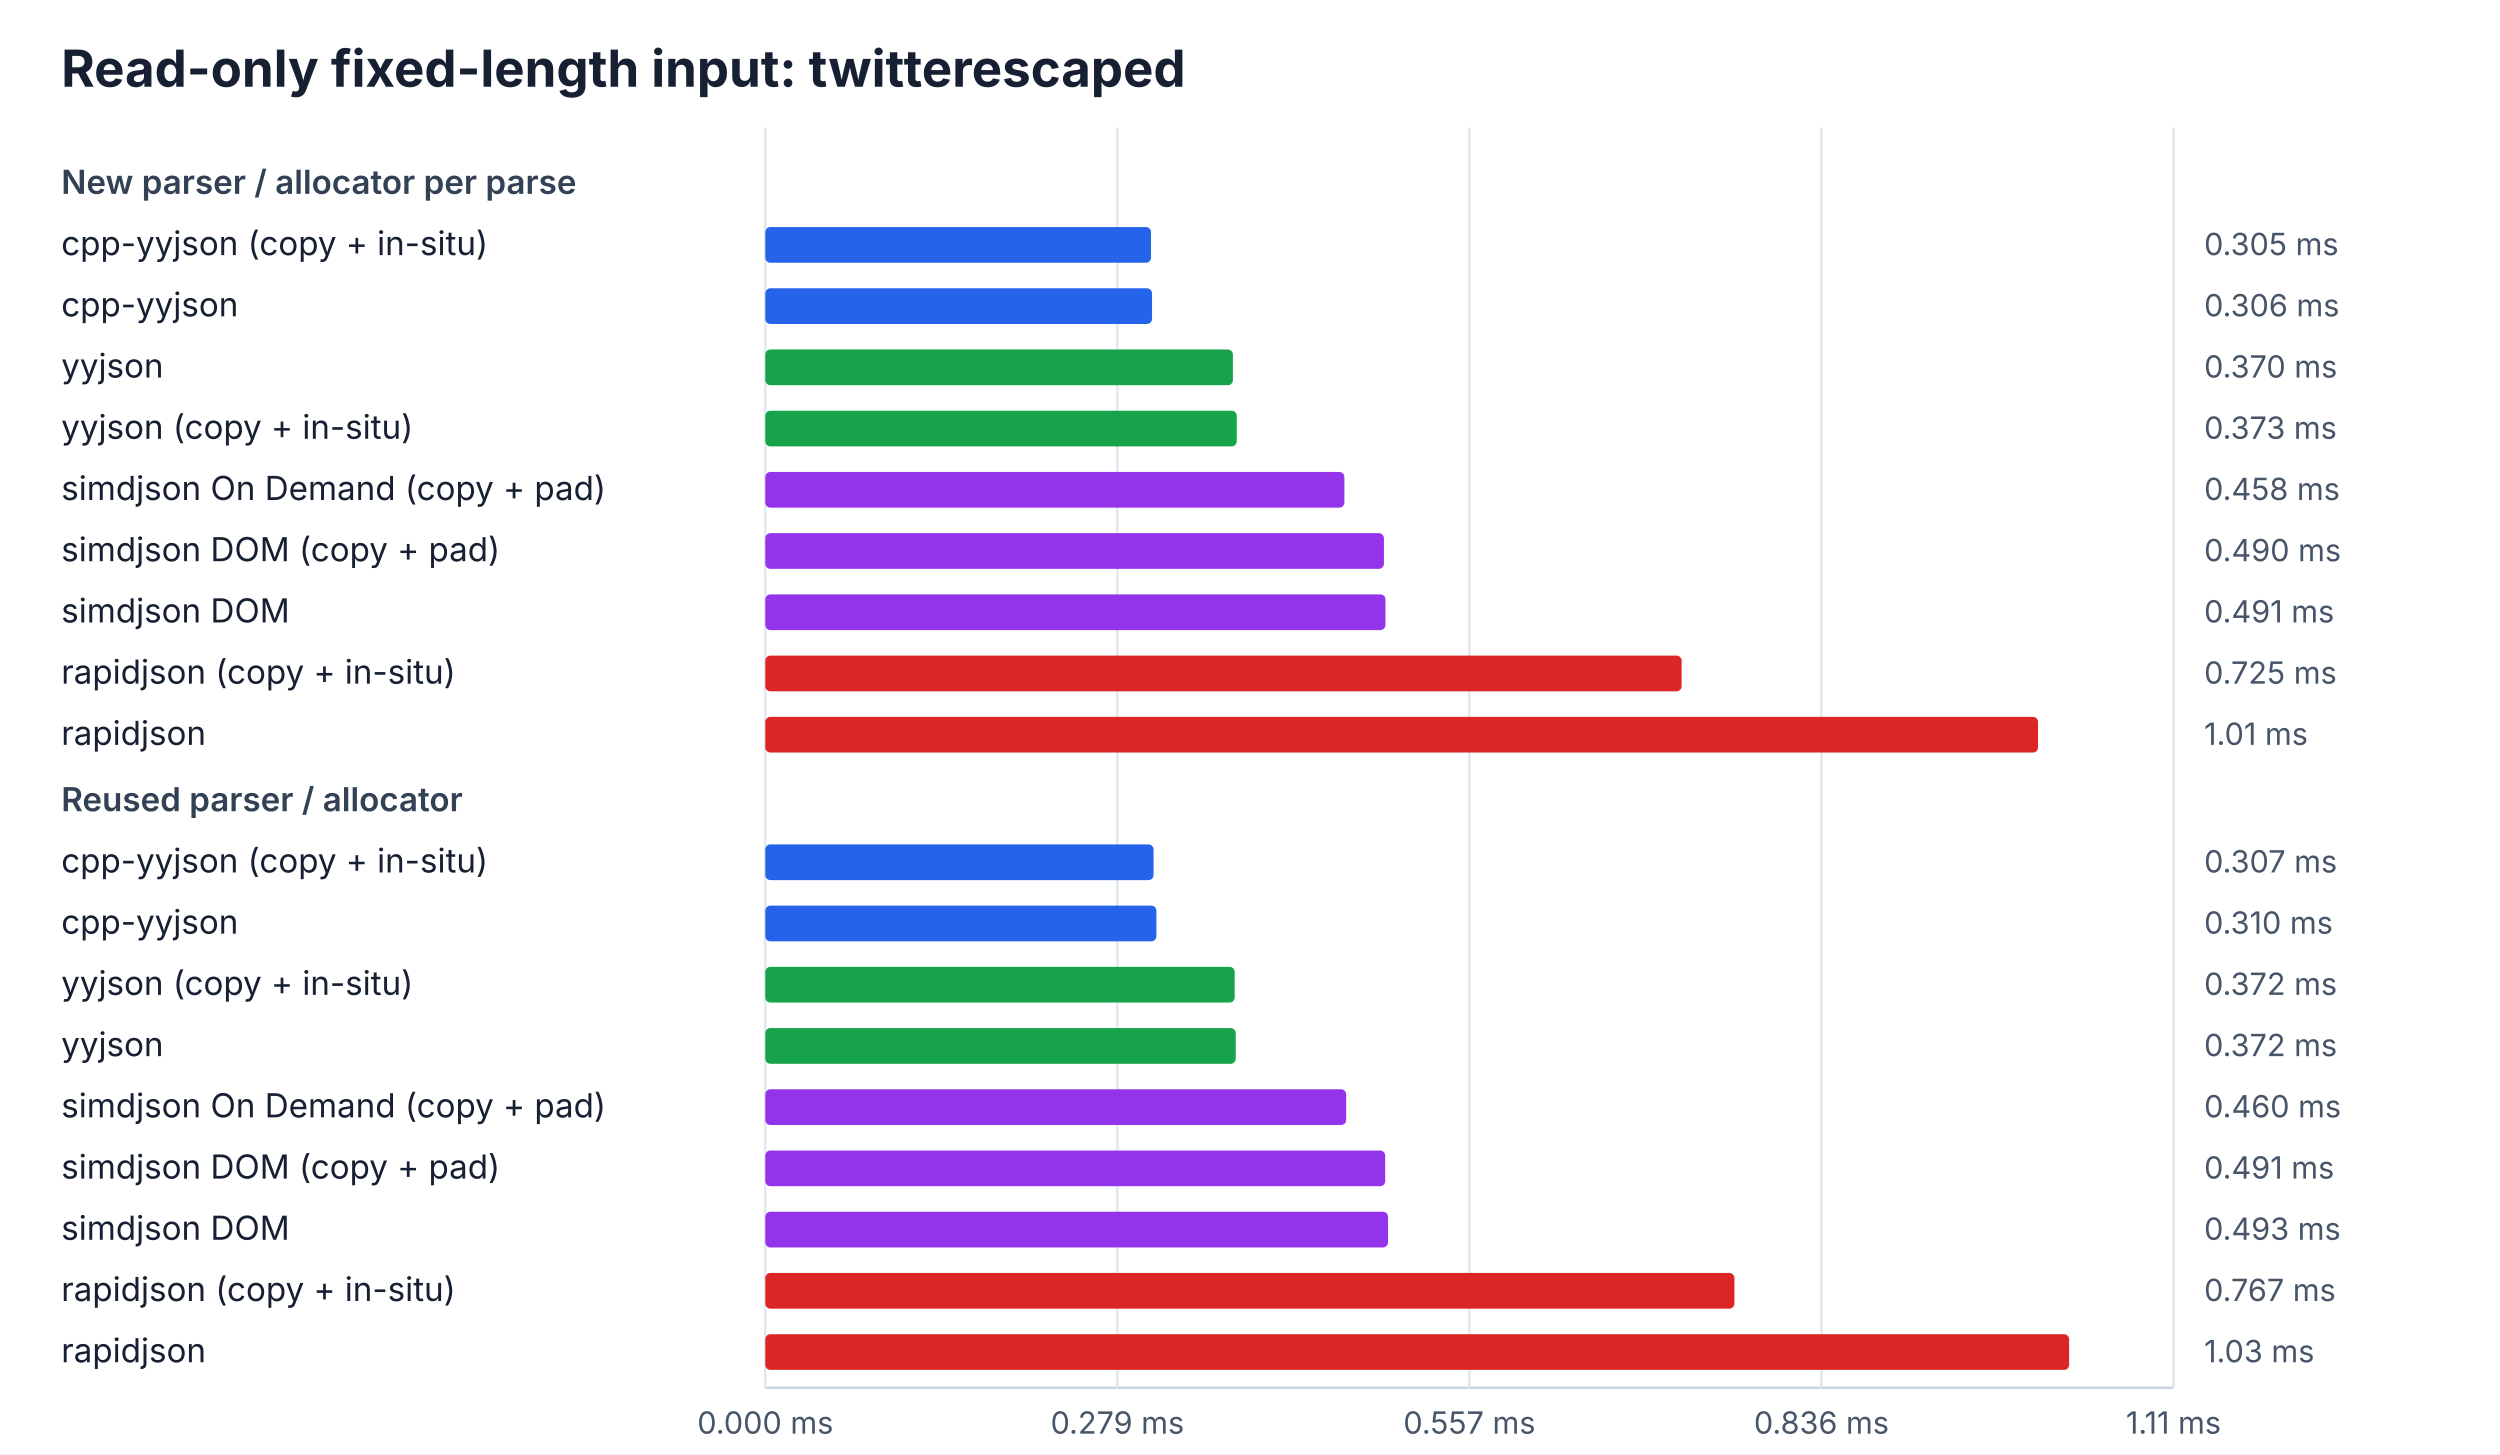
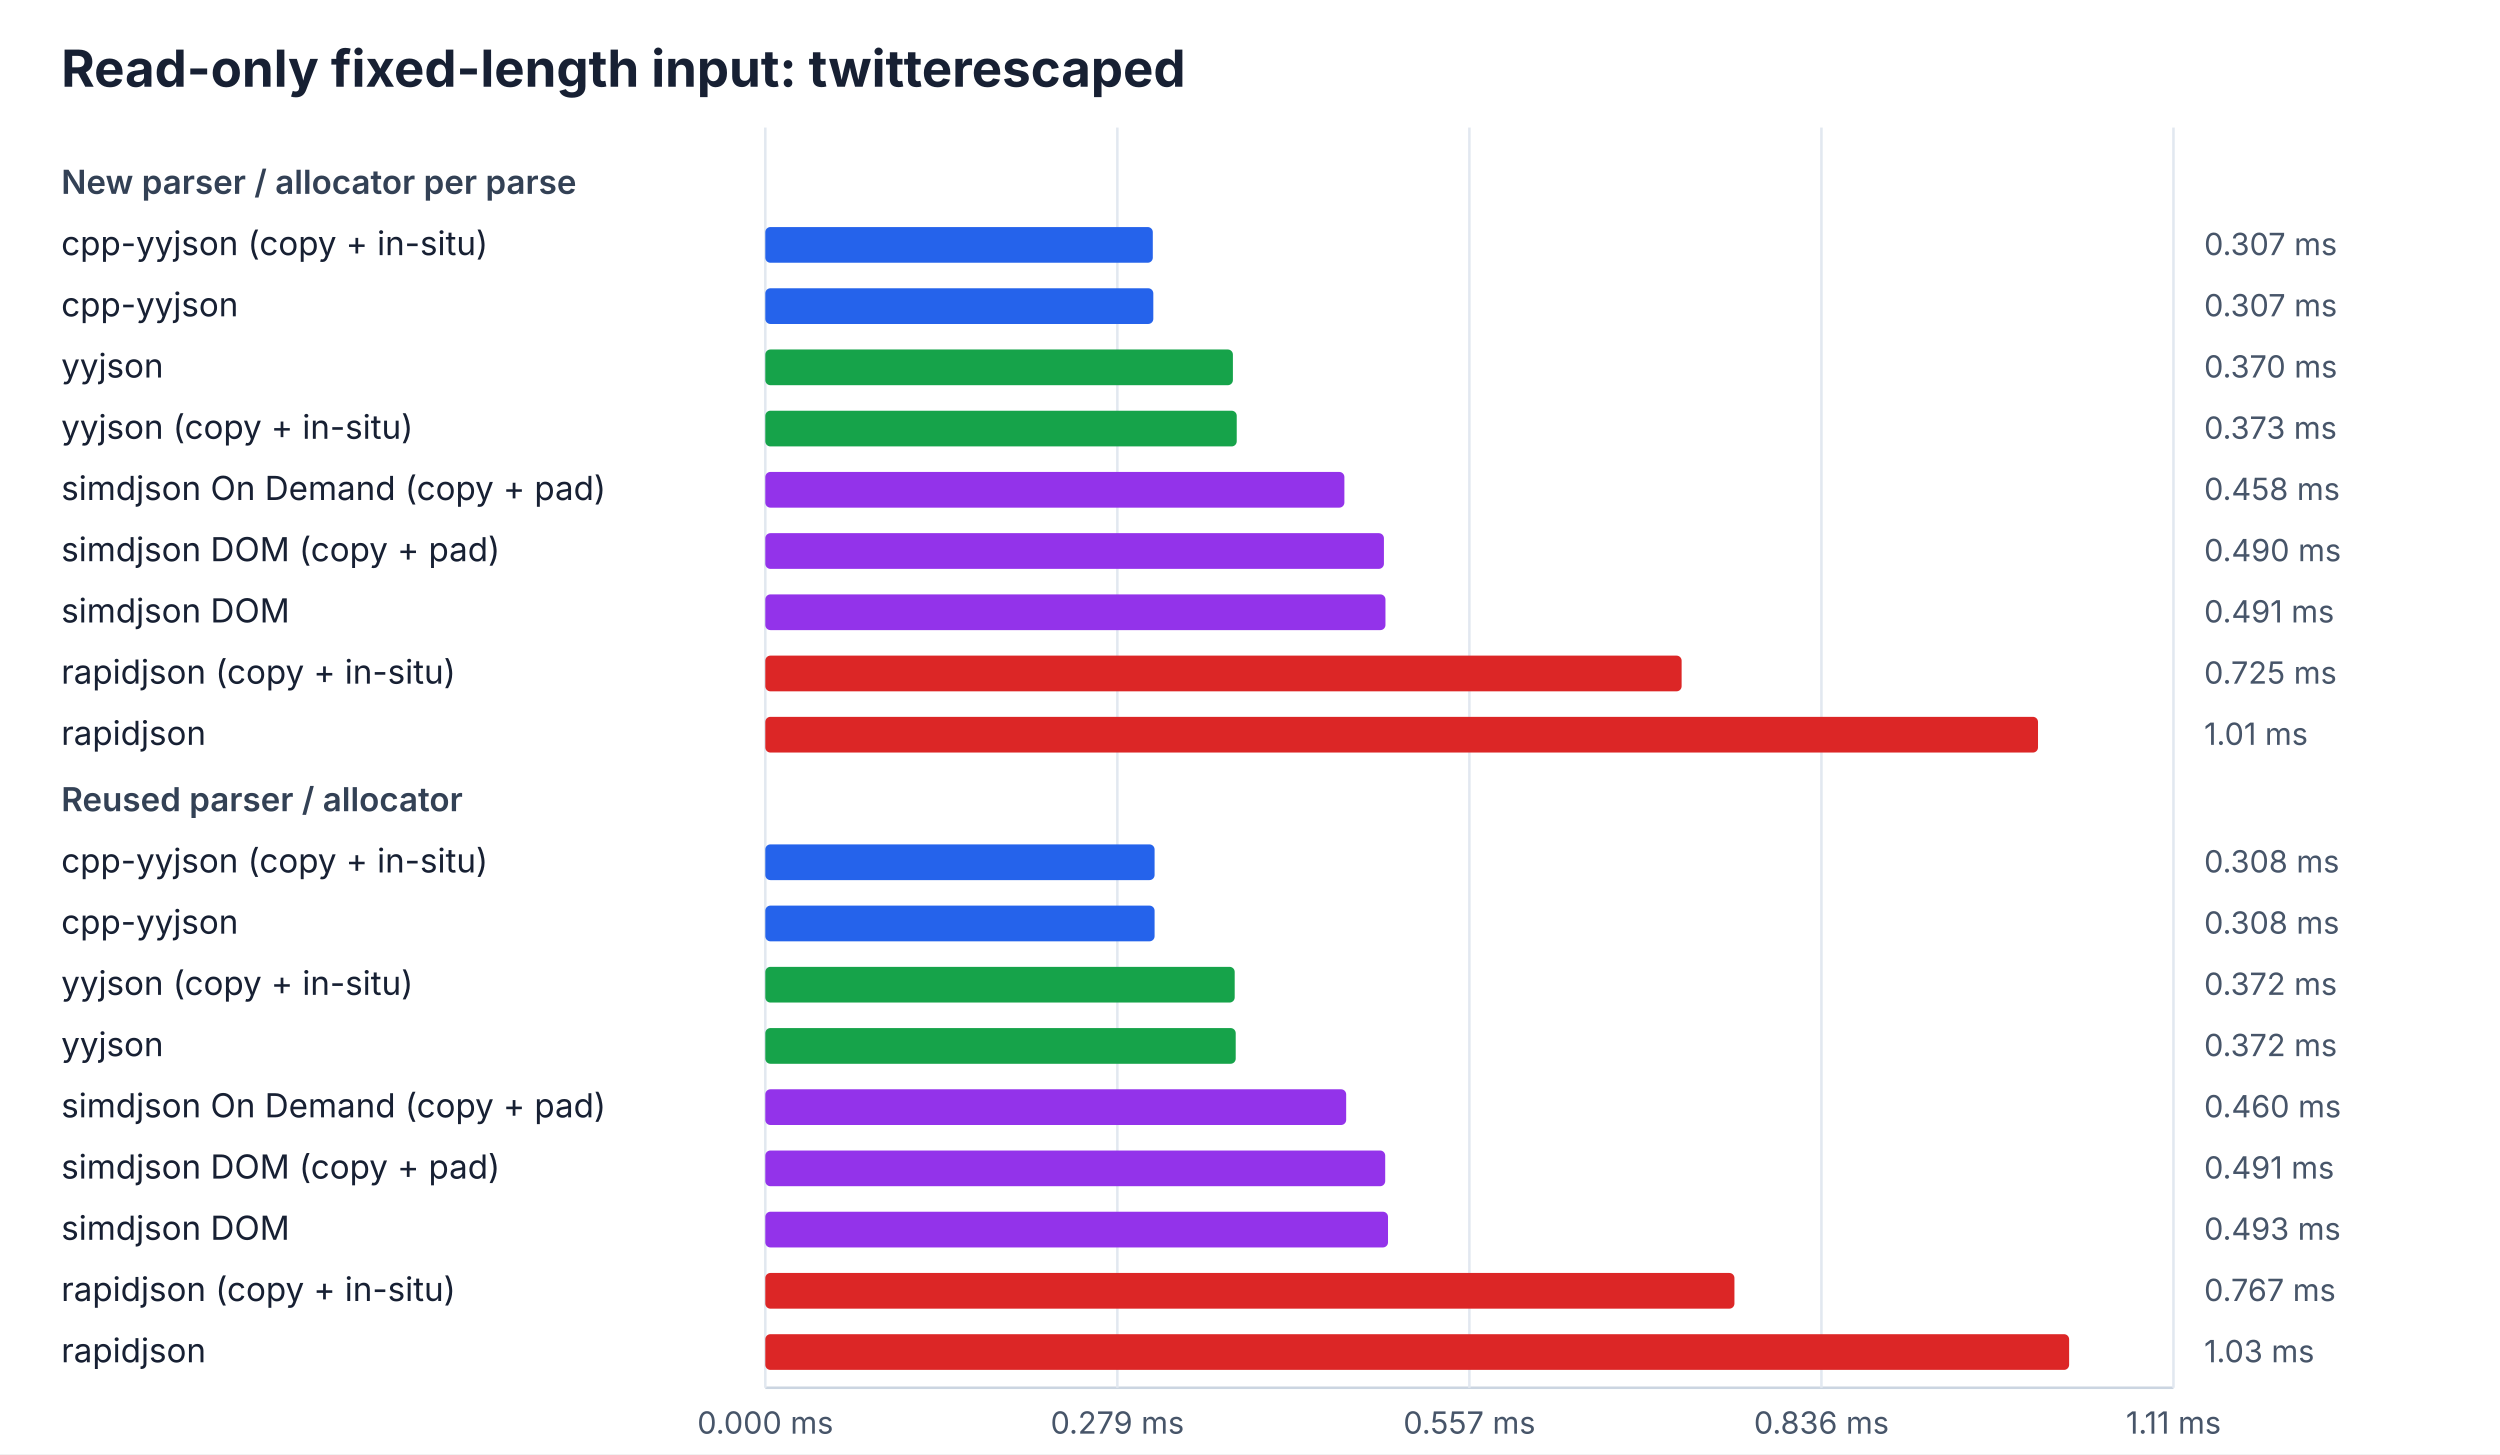
<svg xmlns="http://www.w3.org/2000/svg" width="980" height="570" viewBox="0 0 980 570">
  <rect width="100%" height="100%" fill="#ffffff" />
  <style>text{font-family:ui-sans-serif,system-ui,-apple-system,BlinkMacSystemFont,"Segoe UI",sans-serif;fill:#172033}.title{font-size:20px;font-weight:700}.heading{font-size:13px;font-weight:600;fill:#334155}.label{font-size:13px}.value{font-size:12px;fill:#475569}.axis{stroke:#cbd5e1;stroke-width:1}.grid{stroke:#e2e8f0;stroke-width:1}</style>
  <text x="24" y="34" class="title">Read-only fixed-length input: twitterescaped</text>
  <line x1="300" y1="544" x2="852" y2="544" class="axis" />
  <line x1="300.0" y1="50" x2="300.0" y2="544" class="grid" />
  <text x="300.0" y="562" class="value" text-anchor="middle">0.000 ms</text>
  <line x1="438.0" y1="50" x2="438.0" y2="544" class="grid" />
  <text x="438.0" y="562" class="value" text-anchor="middle">0.279 ms</text>
  <line x1="576.0" y1="50" x2="576.0" y2="544" class="grid" />
  <text x="576.0" y="562" class="value" text-anchor="middle">0.557 ms</text>
  <line x1="714.0" y1="50" x2="714.0" y2="544" class="grid" />
  <text x="714.0" y="562" class="value" text-anchor="middle">0.836 ms</text>
  <line x1="852.0" y1="50" x2="852.0" y2="544" class="grid" />
  <text x="852.0" y="562" class="value" text-anchor="middle">1.11 ms</text>
  <text x="24" y="76" class="heading">New parser / allocator per parse</text>
  <text x="24" y="100" class="label">cpp-yyjson (copy + in-situ)</text>
-   <rect x="300" y="89" width="151.2" height="14" rx="2" fill="#2563eb" />
-   <text x="864" y="100" class="value">0.305 ms</text>
+   <rect x="300" y="89" width="151.9" height="14" rx="2" fill="#2563eb" />
+   <text x="864" y="100" class="value">0.307 ms</text>
  <text x="24" y="124" class="label">cpp-yyjson</text>
-   <rect x="300" y="113" width="151.6" height="14" rx="2" fill="#2563eb" />
-   <text x="864" y="124" class="value">0.306 ms</text>
+   <rect x="300" y="113" width="152.1" height="14" rx="2" fill="#2563eb" />
+   <text x="864" y="124" class="value">0.307 ms</text>
  <text x="24" y="148" class="label">yyjson</text>
  <rect x="300" y="137" width="183.3" height="14" rx="2" fill="#16a34a" />
  <text x="864" y="148" class="value">0.370 ms</text>
  <text x="24" y="172" class="label">yyjson (copy + in-situ)</text>
  <rect x="300" y="161" width="184.8" height="14" rx="2" fill="#16a34a" />
  <text x="864" y="172" class="value">0.373 ms</text>
  <text x="24" y="196" class="label">simdjson On Demand (copy + pad)</text>
  <rect x="300" y="185" width="227.0" height="14" rx="2" fill="#9333ea" />
  <text x="864" y="196" class="value">0.458 ms</text>
  <text x="24" y="220" class="label">simdjson DOM (copy + pad)</text>
  <rect x="300" y="209" width="242.5" height="14" rx="2" fill="#9333ea" />
  <text x="864" y="220" class="value">0.490 ms</text>
  <text x="24" y="244" class="label">simdjson DOM</text>
  <rect x="300" y="233" width="243.1" height="14" rx="2" fill="#9333ea" />
  <text x="864" y="244" class="value">0.491 ms</text>
  <text x="24" y="268" class="label">rapidjson (copy + in-situ)</text>
  <rect x="300" y="257" width="359.2" height="14" rx="2" fill="#dc2626" />
  <text x="864" y="268" class="value">0.725 ms</text>
  <text x="24" y="292" class="label">rapidjson</text>
  <rect x="300" y="281" width="498.9" height="14" rx="2" fill="#dc2626" />
  <text x="864" y="292" class="value">1.01 ms</text>
  <text x="24" y="318" class="heading">Reused parser / allocator</text>
  <text x="24" y="342" class="label">cpp-yyjson (copy + in-situ)</text>
-   <rect x="300" y="331" width="152.2" height="14" rx="2" fill="#2563eb" />
-   <text x="864" y="342" class="value">0.307 ms</text>
+   <rect x="300" y="331" width="152.6" height="14" rx="2" fill="#2563eb" />
+   <text x="864" y="342" class="value">0.308 ms</text>
  <text x="24" y="366" class="label">cpp-yyjson</text>
-   <rect x="300" y="355" width="153.3" height="14" rx="2" fill="#2563eb" />
-   <text x="864" y="366" class="value">0.310 ms</text>
+   <rect x="300" y="355" width="152.6" height="14" rx="2" fill="#2563eb" />
+   <text x="864" y="366" class="value">0.308 ms</text>
  <text x="24" y="390" class="label">yyjson (copy + in-situ)</text>
  <rect x="300" y="379" width="184.0" height="14" rx="2" fill="#16a34a" />
  <text x="864" y="390" class="value">0.372 ms</text>
  <text x="24" y="414" class="label">yyjson</text>
  <rect x="300" y="403" width="184.4" height="14" rx="2" fill="#16a34a" />
  <text x="864" y="414" class="value">0.372 ms</text>
  <text x="24" y="438" class="label">simdjson On Demand (copy + pad)</text>
  <rect x="300" y="427" width="227.7" height="14" rx="2" fill="#9333ea" />
  <text x="864" y="438" class="value">0.460 ms</text>
  <text x="24" y="462" class="label">simdjson DOM (copy + pad)</text>
  <rect x="300" y="451" width="243.0" height="14" rx="2" fill="#9333ea" />
  <text x="864" y="462" class="value">0.491 ms</text>
  <text x="24" y="486" class="label">simdjson DOM</text>
  <rect x="300" y="475" width="244.1" height="14" rx="2" fill="#9333ea" />
  <text x="864" y="486" class="value">0.493 ms</text>
  <text x="24" y="510" class="label">rapidjson (copy + in-situ)</text>
  <rect x="300" y="499" width="379.9" height="14" rx="2" fill="#dc2626" />
  <text x="864" y="510" class="value">0.767 ms</text>
  <text x="24" y="534" class="label">rapidjson</text>
  <rect x="300" y="523" width="511.1" height="14" rx="2" fill="#dc2626" />
  <text x="864" y="534" class="value">1.03 ms</text>
</svg>
